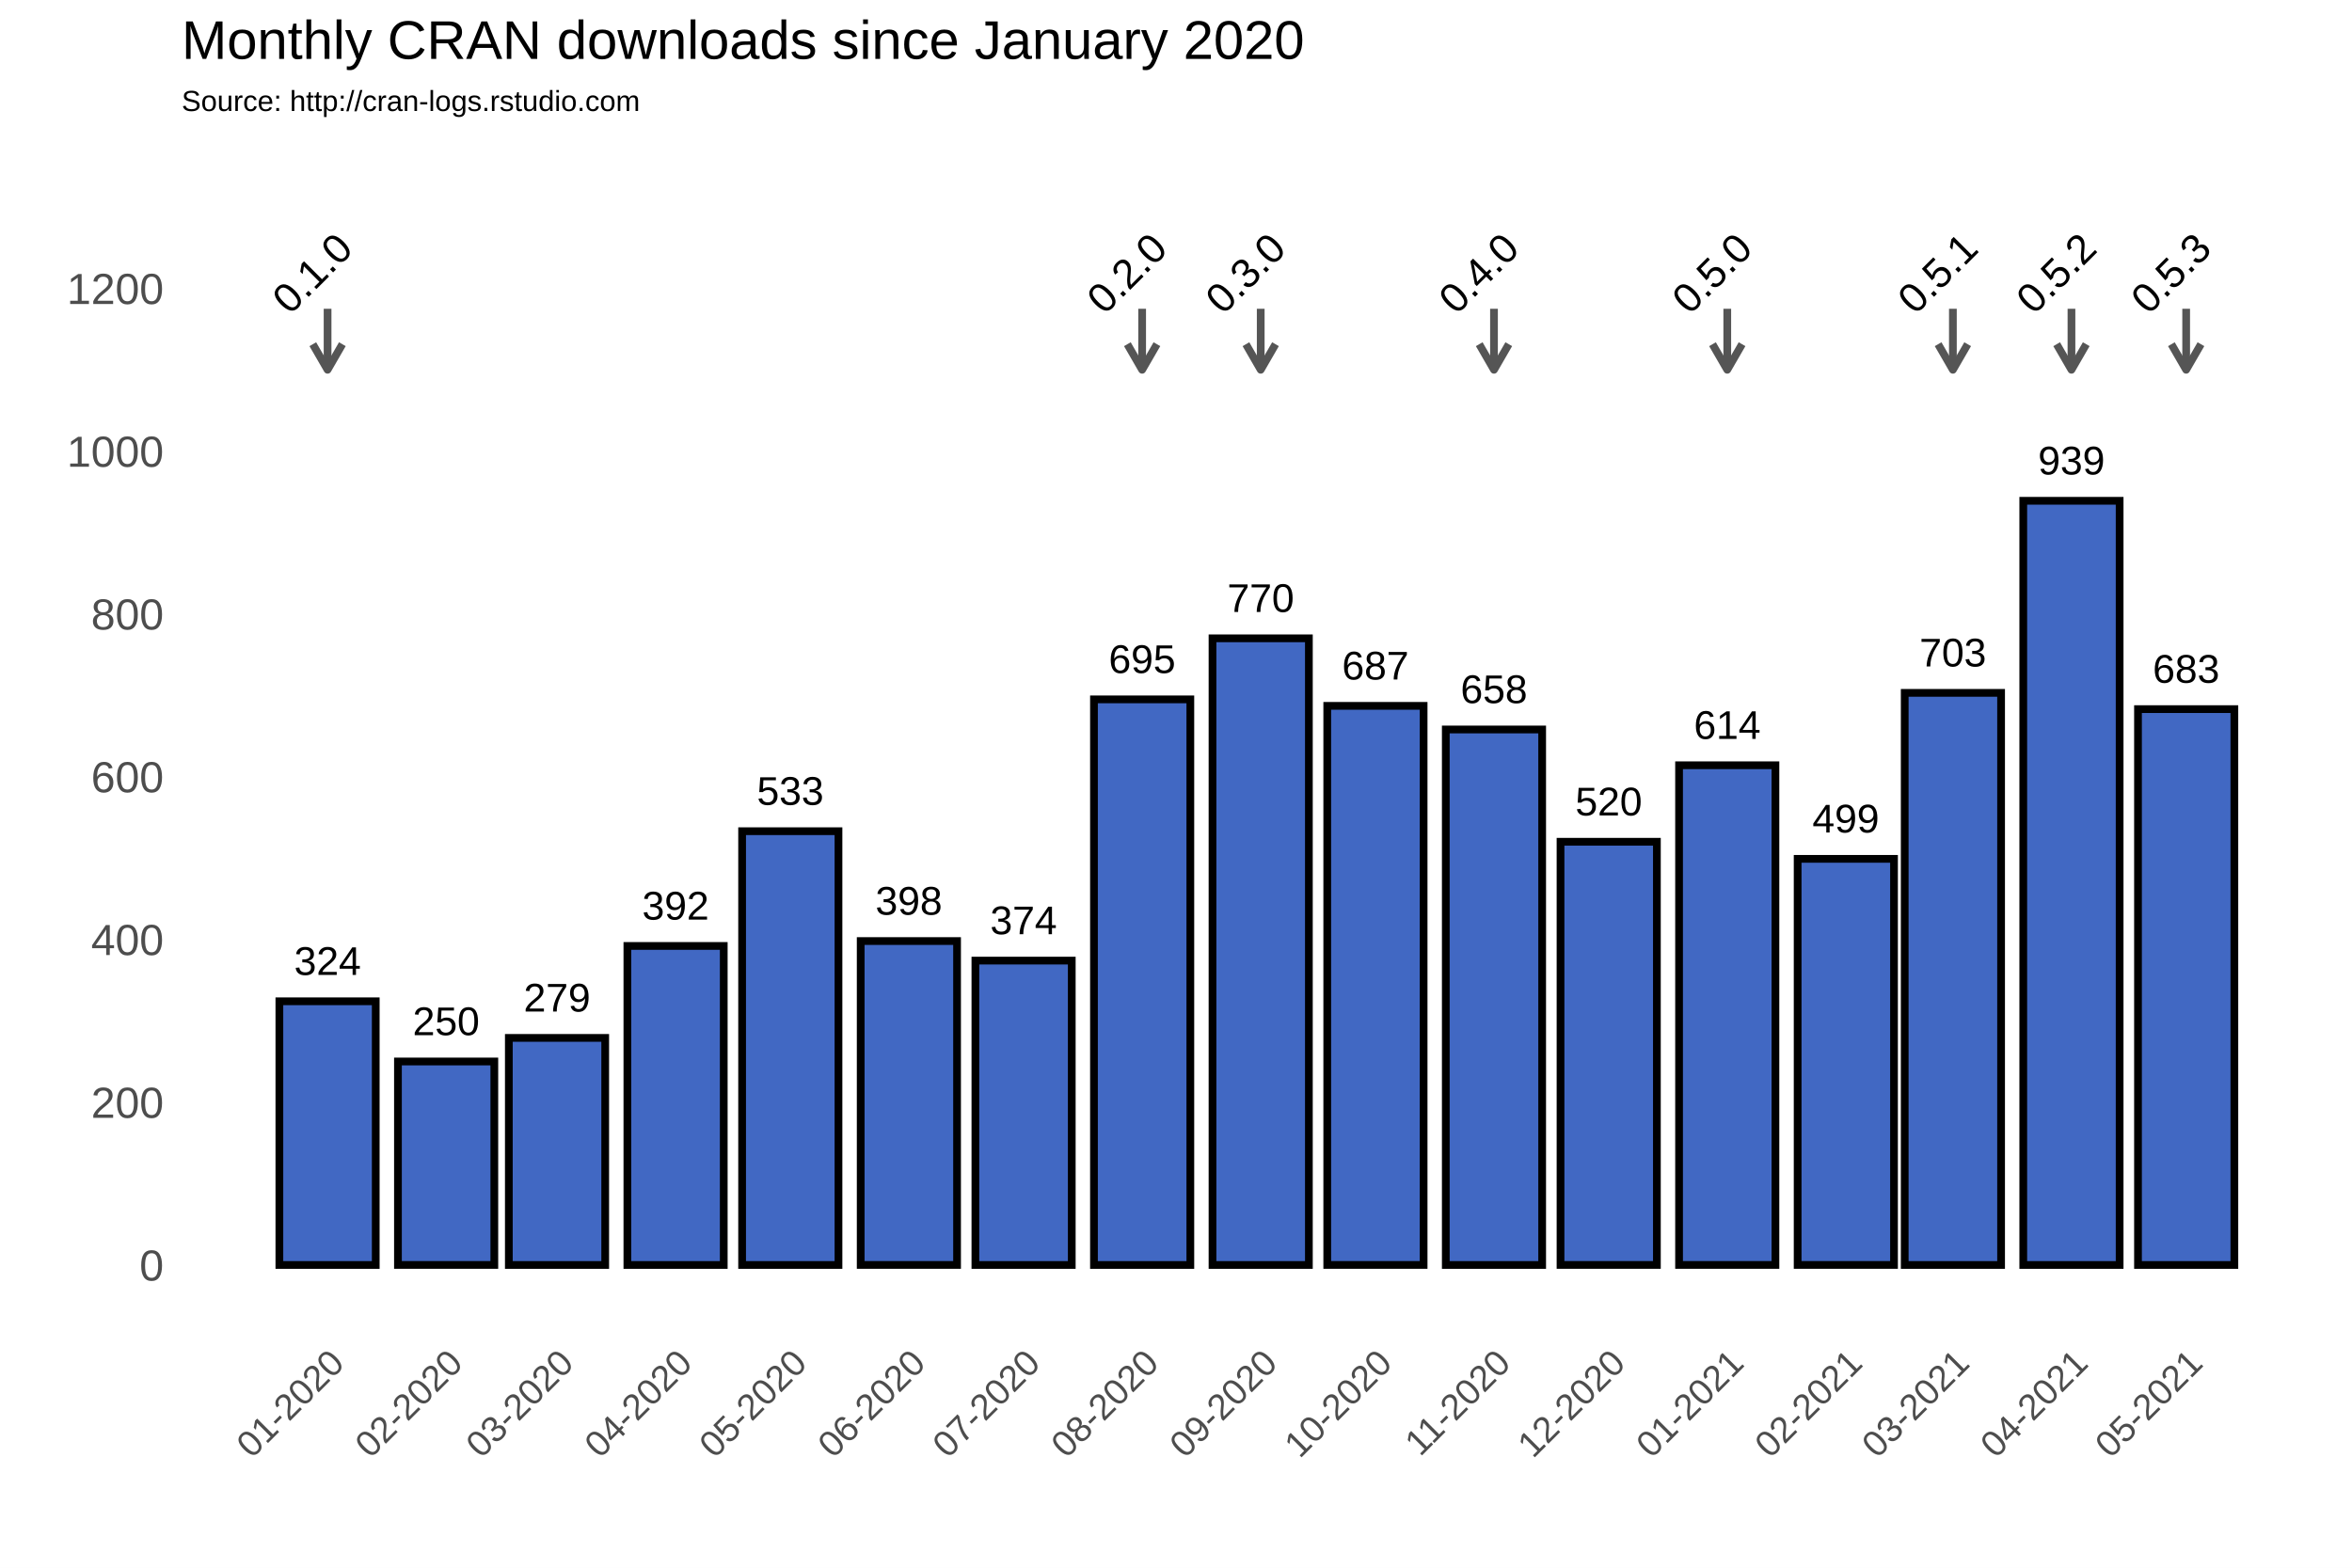
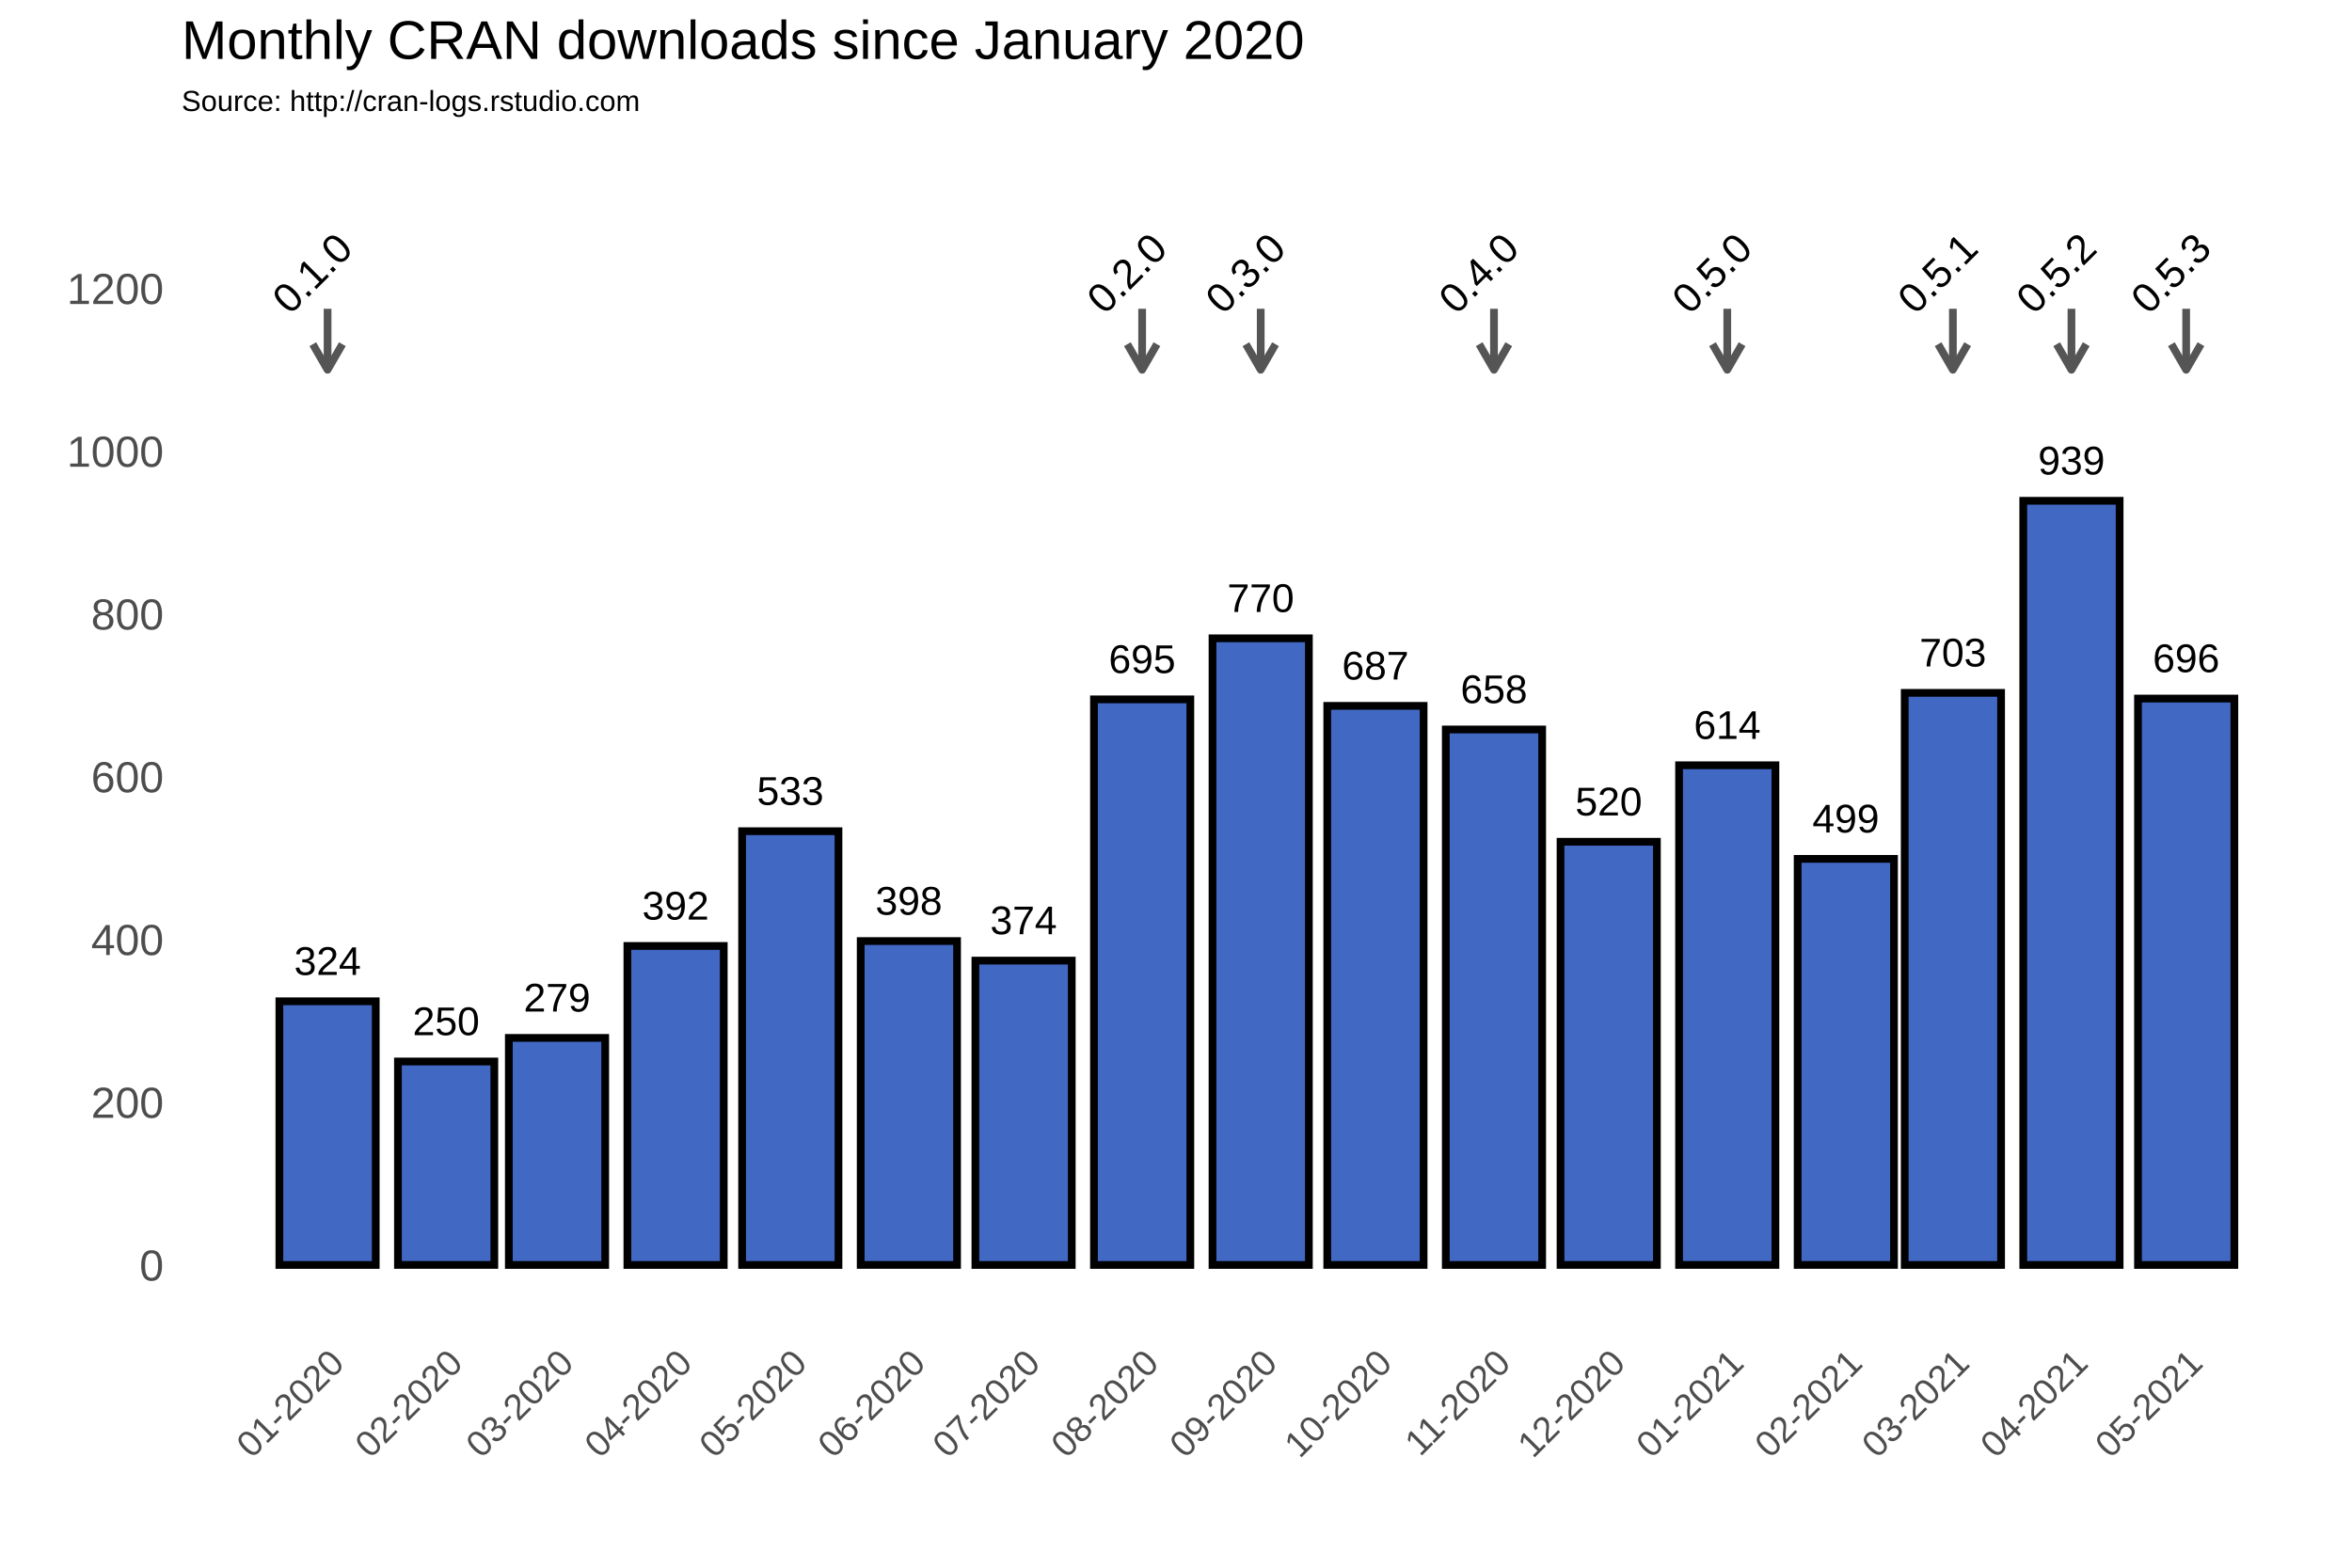
<svg xmlns="http://www.w3.org/2000/svg" class="svglite" width="648.00pt" height="432.00pt" viewBox="0 0 648.00 432.00">
  <defs>
    <style type="text/css">
    .svglite line, .svglite polyline, .svglite polygon, .svglite path, .svglite rect, .svglite circle {
      fill: none;
      stroke: #000000;
      stroke-linecap: round;
      stroke-linejoin: round;
      stroke-miterlimit: 10.00;
    }
  </style>
  </defs>
  <rect width="100%" height="100%" style="stroke: none; fill: #FFFFFF;" />
  <defs>
    <clipPath id="cpMC4wMHw2NDguMDB8MC4wMHw0MzIuMDA=">
      <rect x="0.00" y="0.00" width="648.00" height="432.00" />
    </clipPath>
  </defs>
  <g clip-path="url(#cpMC4wMHw2NDguMDB8MC4wMHw0MzIuMDA=)">
    <rect x="0.00" y="0.00" width="648.00" height="432.00" style="stroke-width: 1.07; stroke: #FFFFFF; fill: #FFFFFF;" />
  </g>
  <defs>
    <clipPath id="cpNTAuMDR8NjQyLjUyfDM3Ljc2fDM2My4zOA==">
      <rect x="50.04" y="37.76" width="592.48" height="325.62" />
    </clipPath>
  </defs>
  <g clip-path="url(#cpNTAuMDR8NjQyLjUyfDM3Ljc2fDM2My4zOA==)">
    <rect x="50.04" y="37.76" width="592.48" height="325.62" style="stroke-width: 1.07; stroke: none;" />
    <polyline points="50.04,326.15 642.52,326.15 " style="stroke-width: 0.53; stroke: #FFFFFF; stroke-linecap: butt;" />
    <polyline points="50.04,281.30 642.52,281.30 " style="stroke-width: 0.53; stroke: #FFFFFF; stroke-linecap: butt;" />
    <polyline points="50.04,236.45 642.52,236.45 " style="stroke-width: 0.53; stroke: #FFFFFF; stroke-linecap: butt;" />
    <polyline points="50.04,191.60 642.52,191.60 " style="stroke-width: 0.53; stroke: #FFFFFF; stroke-linecap: butt;" />
    <polyline points="50.04,146.75 642.52,146.75 " style="stroke-width: 0.53; stroke: #FFFFFF; stroke-linecap: butt;" />
    <polyline points="50.04,101.90 642.52,101.90 " style="stroke-width: 0.53; stroke: #FFFFFF; stroke-linecap: butt;" />
    <polyline points="50.04,57.04 642.52,57.04 " style="stroke-width: 0.53; stroke: #FFFFFF; stroke-linecap: butt;" />
    <polyline points="57.59,363.38 57.59,37.76 " style="stroke-width: 0.53; stroke: #FFFFFF; stroke-linecap: butt;" />
    <polyline points="73.92,363.38 73.92,37.76 " style="stroke-width: 0.53; stroke: #FFFFFF; stroke-linecap: butt;" />
    <polyline points="106.58,363.38 106.58,37.76 " style="stroke-width: 0.53; stroke: #FFFFFF; stroke-linecap: butt;" />
    <polyline points="138.19,363.38 138.19,37.76 " style="stroke-width: 0.53; stroke: #FFFFFF; stroke-linecap: butt;" />
    <polyline points="169.80,363.38 169.80,37.76 " style="stroke-width: 0.53; stroke: #FFFFFF; stroke-linecap: butt;" />
    <polyline points="201.93,363.38 201.93,37.76 " style="stroke-width: 0.53; stroke: #FFFFFF; stroke-linecap: butt;" />
    <polyline points="234.07,363.38 234.07,37.76 " style="stroke-width: 0.53; stroke: #FFFFFF; stroke-linecap: butt;" />
    <polyline points="266.21,363.38 266.21,37.76 " style="stroke-width: 0.53; stroke: #FFFFFF; stroke-linecap: butt;" />
    <polyline points="298.34,363.38 298.34,37.76 " style="stroke-width: 0.53; stroke: #FFFFFF; stroke-linecap: butt;" />
    <polyline points="331.00,363.38 331.00,37.76 " style="stroke-width: 0.53; stroke: #FFFFFF; stroke-linecap: butt;" />
    <polyline points="363.14,363.38 363.14,37.76 " style="stroke-width: 0.53; stroke: #FFFFFF; stroke-linecap: butt;" />
    <polyline points="395.28,363.38 395.28,37.76 " style="stroke-width: 0.53; stroke: #FFFFFF; stroke-linecap: butt;" />
    <polyline points="427.41,363.38 427.41,37.76 " style="stroke-width: 0.53; stroke: #FFFFFF; stroke-linecap: butt;" />
    <polyline points="459.55,363.38 459.55,37.76 " style="stroke-width: 0.53; stroke: #FFFFFF; stroke-linecap: butt;" />
    <polyline points="492.21,363.38 492.21,37.76 " style="stroke-width: 0.53; stroke: #FFFFFF; stroke-linecap: butt;" />
    <polyline points="523.29,363.38 523.29,37.76 " style="stroke-width: 0.53; stroke: #FFFFFF; stroke-linecap: butt;" />
    <polyline points="554.37,363.38 554.37,37.76 " style="stroke-width: 0.53; stroke: #FFFFFF; stroke-linecap: butt;" />
    <polyline points="586.51,363.38 586.51,37.76 " style="stroke-width: 0.53; stroke: #FFFFFF; stroke-linecap: butt;" />
    <polyline points="618.65,363.38 618.65,37.76 " style="stroke-width: 0.53; stroke: #FFFFFF; stroke-linecap: butt;" />
    <polyline points="634.98,363.38 634.98,37.76 " style="stroke-width: 0.53; stroke: #FFFFFF; stroke-linecap: butt;" />
    <polyline points="50.04,348.58 642.52,348.58 " style="stroke-width: 1.07; stroke: #FFFFFF; stroke-linecap: butt;" />
    <polyline points="50.04,303.73 642.52,303.73 " style="stroke-width: 1.07; stroke: #FFFFFF; stroke-linecap: butt;" />
    <polyline points="50.04,258.88 642.52,258.88 " style="stroke-width: 1.07; stroke: #FFFFFF; stroke-linecap: butt;" />
    <polyline points="50.04,214.02 642.52,214.02 " style="stroke-width: 1.07; stroke: #FFFFFF; stroke-linecap: butt;" />
    <polyline points="50.04,169.17 642.52,169.17 " style="stroke-width: 1.07; stroke: #FFFFFF; stroke-linecap: butt;" />
    <polyline points="50.04,124.32 642.52,124.32 " style="stroke-width: 1.07; stroke: #FFFFFF; stroke-linecap: butt;" />
    <polyline points="50.04,79.47 642.52,79.47 " style="stroke-width: 1.07; stroke: #FFFFFF; stroke-linecap: butt;" />
    <polyline points="90.25,363.38 90.25,37.76 " style="stroke-width: 1.07; stroke: #FFFFFF; stroke-linecap: butt;" />
    <polyline points="122.91,363.38 122.91,37.76 " style="stroke-width: 1.07; stroke: #FFFFFF; stroke-linecap: butt;" />
    <polyline points="153.47,363.38 153.47,37.76 " style="stroke-width: 1.07; stroke: #FFFFFF; stroke-linecap: butt;" />
    <polyline points="186.13,363.38 186.13,37.76 " style="stroke-width: 1.07; stroke: #FFFFFF; stroke-linecap: butt;" />
    <polyline points="217.74,363.38 217.74,37.76 " style="stroke-width: 1.07; stroke: #FFFFFF; stroke-linecap: butt;" />
    <polyline points="250.40,363.38 250.40,37.76 " style="stroke-width: 1.07; stroke: #FFFFFF; stroke-linecap: butt;" />
    <polyline points="282.01,363.38 282.01,37.76 " style="stroke-width: 1.07; stroke: #FFFFFF; stroke-linecap: butt;" />
    <polyline points="314.67,363.38 314.67,37.76 " style="stroke-width: 1.07; stroke: #FFFFFF; stroke-linecap: butt;" />
    <polyline points="347.34,363.38 347.34,37.76 " style="stroke-width: 1.07; stroke: #FFFFFF; stroke-linecap: butt;" />
    <polyline points="378.94,363.38 378.94,37.76 " style="stroke-width: 1.07; stroke: #FFFFFF; stroke-linecap: butt;" />
    <polyline points="411.61,363.38 411.61,37.76 " style="stroke-width: 1.07; stroke: #FFFFFF; stroke-linecap: butt;" />
    <polyline points="443.22,363.38 443.22,37.76 " style="stroke-width: 1.07; stroke: #FFFFFF; stroke-linecap: butt;" />
    <polyline points="475.88,363.38 475.88,37.76 " style="stroke-width: 1.07; stroke: #FFFFFF; stroke-linecap: butt;" />
    <polyline points="508.54,363.38 508.54,37.76 " style="stroke-width: 1.07; stroke: #FFFFFF; stroke-linecap: butt;" />
    <polyline points="538.04,363.38 538.04,37.76 " style="stroke-width: 1.07; stroke: #FFFFFF; stroke-linecap: butt;" />
    <polyline points="570.71,363.38 570.71,37.76 " style="stroke-width: 1.07; stroke: #FFFFFF; stroke-linecap: butt;" />
    <polyline points="602.31,363.38 602.31,37.76 " style="stroke-width: 1.07; stroke: #FFFFFF; stroke-linecap: butt;" />
    <rect x="76.97" y="275.92" width="26.55" height="72.66" style="stroke-width: 2.13; stroke-linecap: square; stroke-linejoin: miter; fill: #4168C3;" />
    <rect x="109.64" y="292.51" width="26.55" height="56.06" style="stroke-width: 2.13; stroke-linecap: square; stroke-linejoin: miter; fill: #4168C3;" />
    <rect x="140.19" y="286.01" width="26.55" height="62.57" style="stroke-width: 2.13; stroke-linecap: square; stroke-linejoin: miter; fill: #4168C3;" />
    <rect x="172.85" y="260.67" width="26.55" height="87.91" style="stroke-width: 2.13; stroke-linecap: square; stroke-linejoin: miter; fill: #4168C3;" />
    <rect x="204.46" y="229.05" width="26.55" height="119.53" style="stroke-width: 2.13; stroke-linecap: square; stroke-linejoin: miter; fill: #4168C3;" />
    <rect x="237.13" y="259.32" width="26.55" height="89.25" style="stroke-width: 2.13; stroke-linecap: square; stroke-linejoin: miter; fill: #4168C3;" />
    <rect x="268.73" y="264.71" width="26.55" height="83.87" style="stroke-width: 2.13; stroke-linecap: square; stroke-linejoin: miter; fill: #4168C3;" />
    <rect x="301.40" y="192.72" width="26.55" height="155.86" style="stroke-width: 2.13; stroke-linecap: square; stroke-linejoin: miter; fill: #4168C3;" />
    <rect x="334.06" y="175.90" width="26.55" height="172.68" style="stroke-width: 2.13; stroke-linecap: square; stroke-linejoin: miter; fill: #4168C3;" />
    <rect x="365.67" y="194.51" width="26.55" height="154.06" style="stroke-width: 2.13; stroke-linecap: square; stroke-linejoin: miter; fill: #4168C3;" />
    <rect x="398.33" y="201.02" width="26.55" height="147.56" style="stroke-width: 2.13; stroke-linecap: square; stroke-linejoin: miter; fill: #4168C3;" />
    <rect x="429.94" y="231.96" width="26.55" height="116.61" style="stroke-width: 2.13; stroke-linecap: square; stroke-linejoin: miter; fill: #4168C3;" />
    <rect x="462.60" y="210.88" width="26.55" height="137.69" style="stroke-width: 2.13; stroke-linecap: square; stroke-linejoin: miter; fill: #4168C3;" />
    <rect x="495.27" y="236.67" width="26.55" height="111.90" style="stroke-width: 2.13; stroke-linecap: square; stroke-linejoin: miter; fill: #4168C3;" />
    <rect x="524.77" y="190.93" width="26.55" height="157.65" style="stroke-width: 2.13; stroke-linecap: square; stroke-linejoin: miter; fill: #4168C3;" />
    <rect x="557.43" y="138.00" width="26.55" height="210.58" style="stroke-width: 2.13; stroke-linecap: square; stroke-linejoin: miter; fill: #4168C3;" />
-     <rect x="589.04" y="195.41" width="26.55" height="153.17" style="stroke-width: 2.13; stroke-linecap: square; stroke-linejoin: miter; fill: #4168C3;" />
+     <rect x="589.04" y="192.50" width="26.55" height="156.08" style="stroke-width: 2.13; stroke-linecap: square; stroke-linejoin: miter; fill: #4168C3;" />
    <text x="90.25" y="268.66" text-anchor="middle" style="font-size: 11.04px; font-family: Arial;" textLength="18.40px" lengthAdjust="spacingAndGlyphs">324</text>
    <text x="122.91" y="285.25" text-anchor="middle" style="font-size: 11.04px; font-family: Arial;" textLength="18.40px" lengthAdjust="spacingAndGlyphs">250</text>
    <text x="153.47" y="278.75" text-anchor="middle" style="font-size: 11.04px; font-family: Arial;" textLength="18.40px" lengthAdjust="spacingAndGlyphs">279</text>
    <text x="186.13" y="253.41" text-anchor="middle" style="font-size: 11.04px; font-family: Arial;" textLength="18.40px" lengthAdjust="spacingAndGlyphs">392</text>
    <text x="217.74" y="221.79" text-anchor="middle" style="font-size: 11.04px; font-family: Arial;" textLength="18.40px" lengthAdjust="spacingAndGlyphs">533</text>
    <text x="250.40" y="252.06" text-anchor="middle" style="font-size: 11.04px; font-family: Arial;" textLength="18.40px" lengthAdjust="spacingAndGlyphs">398</text>
    <text x="282.01" y="257.44" text-anchor="middle" style="font-size: 11.04px; font-family: Arial;" textLength="18.40px" lengthAdjust="spacingAndGlyphs">374</text>
    <text x="314.67" y="185.46" text-anchor="middle" style="font-size: 11.04px; font-family: Arial;" textLength="18.40px" lengthAdjust="spacingAndGlyphs">695</text>
    <text x="347.34" y="168.64" text-anchor="middle" style="font-size: 11.04px; font-family: Arial;" textLength="18.40px" lengthAdjust="spacingAndGlyphs">770</text>
    <text x="378.94" y="187.25" text-anchor="middle" style="font-size: 11.04px; font-family: Arial;" textLength="18.40px" lengthAdjust="spacingAndGlyphs">687</text>
    <text x="411.61" y="193.75" text-anchor="middle" style="font-size: 11.04px; font-family: Arial;" textLength="18.40px" lengthAdjust="spacingAndGlyphs">658</text>
    <text x="443.22" y="224.70" text-anchor="middle" style="font-size: 11.04px; font-family: Arial;" textLength="18.40px" lengthAdjust="spacingAndGlyphs">520</text>
    <text x="475.88" y="203.62" text-anchor="middle" style="font-size: 11.04px; font-family: Arial;" textLength="18.40px" lengthAdjust="spacingAndGlyphs">614</text>
    <text x="508.54" y="229.41" text-anchor="middle" style="font-size: 11.04px; font-family: Arial;" textLength="18.40px" lengthAdjust="spacingAndGlyphs">499</text>
    <text x="538.04" y="183.66" text-anchor="middle" style="font-size: 11.04px; font-family: Arial;" textLength="18.40px" lengthAdjust="spacingAndGlyphs">703</text>
    <text x="570.71" y="130.74" text-anchor="middle" style="font-size: 11.04px; font-family: Arial;" textLength="18.40px" lengthAdjust="spacingAndGlyphs">939</text>
-     <text x="602.31" y="188.15" text-anchor="middle" style="font-size: 11.04px; font-family: Arial;" textLength="18.40px" lengthAdjust="spacingAndGlyphs">683</text>
+     <text x="602.31" y="185.23" text-anchor="middle" style="font-size: 11.04px; font-family: Arial;" textLength="18.40px" lengthAdjust="spacingAndGlyphs">696</text>
    <line x1="90.25" y1="85.08" x2="90.25" y2="101.90" style="stroke-width: 2.13; stroke: #555555; stroke-linecap: butt;" />
    <polyline points="86.18,94.85 90.25,101.90 94.32,94.85 " style="stroke-width: 2.13; stroke: #555555; stroke-linecap: butt;" />
    <line x1="314.67" y1="85.08" x2="314.67" y2="101.90" style="stroke-width: 2.13; stroke: #555555; stroke-linecap: butt;" />
    <polyline points="310.60,94.85 314.67,101.90 318.74,94.85 " style="stroke-width: 2.13; stroke: #555555; stroke-linecap: butt;" />
    <line x1="347.34" y1="85.08" x2="347.34" y2="101.90" style="stroke-width: 2.13; stroke: #555555; stroke-linecap: butt;" />
    <polyline points="343.27,94.85 347.34,101.90 351.41,94.85 " style="stroke-width: 2.13; stroke: #555555; stroke-linecap: butt;" />
    <line x1="411.61" y1="85.08" x2="411.61" y2="101.90" style="stroke-width: 2.13; stroke: #555555; stroke-linecap: butt;" />
    <polyline points="407.54,94.85 411.61,101.90 415.68,94.85 " style="stroke-width: 2.13; stroke: #555555; stroke-linecap: butt;" />
    <line x1="475.88" y1="85.08" x2="475.88" y2="101.90" style="stroke-width: 2.13; stroke: #555555; stroke-linecap: butt;" />
    <polyline points="471.81,94.85 475.88,101.90 479.95,94.85 " style="stroke-width: 2.13; stroke: #555555; stroke-linecap: butt;" />
    <line x1="538.04" y1="85.08" x2="538.04" y2="101.90" style="stroke-width: 2.13; stroke: #555555; stroke-linecap: butt;" />
    <polyline points="533.97,94.85 538.04,101.90 542.11,94.85 " style="stroke-width: 2.13; stroke: #555555; stroke-linecap: butt;" />
    <line x1="570.71" y1="85.08" x2="570.71" y2="101.90" style="stroke-width: 2.13; stroke: #555555; stroke-linecap: butt;" />
    <polyline points="566.63,94.85 570.71,101.90 574.78,94.85 " style="stroke-width: 2.13; stroke: #555555; stroke-linecap: butt;" />
    <line x1="602.31" y1="85.08" x2="602.31" y2="101.90" style="stroke-width: 2.13; stroke: #555555; stroke-linecap: butt;" />
    <polyline points="598.24,94.85 602.31,101.90 606.38,94.85 " style="stroke-width: 2.13; stroke: #555555; stroke-linecap: butt;" />
    <text transform="translate(88.81,78.03) rotate(-45)" text-anchor="middle" style="font-size: 11.38px; font-family: Arial;" textLength="25.31px" lengthAdjust="spacingAndGlyphs">0.1.0</text>
    <text transform="translate(313.23,78.03) rotate(-45)" text-anchor="middle" style="font-size: 11.38px; font-family: Arial;" textLength="25.31px" lengthAdjust="spacingAndGlyphs">0.2.0</text>
    <text transform="translate(345.90,78.03) rotate(-45)" text-anchor="middle" style="font-size: 11.38px; font-family: Arial;" textLength="25.31px" lengthAdjust="spacingAndGlyphs">0.3.0</text>
    <text transform="translate(410.17,78.03) rotate(-45)" text-anchor="middle" style="font-size: 11.38px; font-family: Arial;" textLength="25.31px" lengthAdjust="spacingAndGlyphs">0.4.0</text>
    <text transform="translate(474.44,78.03) rotate(-45)" text-anchor="middle" style="font-size: 11.38px; font-family: Arial;" textLength="25.31px" lengthAdjust="spacingAndGlyphs">0.5.0</text>
    <text transform="translate(536.60,78.03) rotate(-45)" text-anchor="middle" style="font-size: 11.38px; font-family: Arial;" textLength="25.31px" lengthAdjust="spacingAndGlyphs">0.5.1</text>
    <text transform="translate(569.27,78.03) rotate(-45)" text-anchor="middle" style="font-size: 11.38px; font-family: Arial;" textLength="25.31px" lengthAdjust="spacingAndGlyphs">0.5.2</text>
    <text transform="translate(600.87,78.03) rotate(-45)" text-anchor="middle" style="font-size: 11.38px; font-family: Arial;" textLength="25.31px" lengthAdjust="spacingAndGlyphs">0.5.3</text>
  </g>
  <g clip-path="url(#cpMC4wMHw2NDguMDB8MC4wMHw0MzIuMDA=)">
    <text x="45.11" y="352.88" text-anchor="end" style="font-size: 12.00px; fill: #4D4D4D; font-family: Arial;" textLength="6.67px" lengthAdjust="spacingAndGlyphs">0</text>
    <text x="45.11" y="308.03" text-anchor="end" style="font-size: 12.00px; fill: #4D4D4D; font-family: Arial;" textLength="20.02px" lengthAdjust="spacingAndGlyphs">200</text>
    <text x="45.11" y="263.17" text-anchor="end" style="font-size: 12.00px; fill: #4D4D4D; font-family: Arial;" textLength="20.02px" lengthAdjust="spacingAndGlyphs">400</text>
    <text x="45.11" y="218.32" text-anchor="end" style="font-size: 12.00px; fill: #4D4D4D; font-family: Arial;" textLength="20.02px" lengthAdjust="spacingAndGlyphs">600</text>
    <text x="45.11" y="173.47" text-anchor="end" style="font-size: 12.00px; fill: #4D4D4D; font-family: Arial;" textLength="20.02px" lengthAdjust="spacingAndGlyphs">800</text>
    <text x="45.11" y="128.62" text-anchor="end" style="font-size: 12.00px; fill: #4D4D4D; font-family: Arial;" textLength="26.70px" lengthAdjust="spacingAndGlyphs">1000</text>
    <text x="45.11" y="83.77" text-anchor="end" style="font-size: 12.00px; fill: #4D4D4D; font-family: Arial;" textLength="26.70px" lengthAdjust="spacingAndGlyphs">1200</text>
    <text transform="translate(95.32,376.17) rotate(-45)" text-anchor="end" style="font-size: 10.00px; fill: #4D4D4D; font-family: Arial;" textLength="36.73px" lengthAdjust="spacingAndGlyphs">01-2020</text>
    <text transform="translate(127.98,376.17) rotate(-45)" text-anchor="end" style="font-size: 10.00px; fill: #4D4D4D; font-family: Arial;" textLength="36.73px" lengthAdjust="spacingAndGlyphs">02-2020</text>
    <text transform="translate(158.53,376.17) rotate(-45)" text-anchor="end" style="font-size: 10.00px; fill: #4D4D4D; font-family: Arial;" textLength="36.73px" lengthAdjust="spacingAndGlyphs">03-2020</text>
    <text transform="translate(191.20,376.17) rotate(-45)" text-anchor="end" style="font-size: 10.00px; fill: #4D4D4D; font-family: Arial;" textLength="36.73px" lengthAdjust="spacingAndGlyphs">04-2020</text>
    <text transform="translate(222.80,376.17) rotate(-45)" text-anchor="end" style="font-size: 10.00px; fill: #4D4D4D; font-family: Arial;" textLength="36.73px" lengthAdjust="spacingAndGlyphs">05-2020</text>
    <text transform="translate(255.47,376.17) rotate(-45)" text-anchor="end" style="font-size: 10.00px; fill: #4D4D4D; font-family: Arial;" textLength="36.73px" lengthAdjust="spacingAndGlyphs">06-2020</text>
    <text transform="translate(287.08,376.17) rotate(-45)" text-anchor="end" style="font-size: 10.00px; fill: #4D4D4D; font-family: Arial;" textLength="36.73px" lengthAdjust="spacingAndGlyphs">07-2020</text>
    <text transform="translate(319.74,376.17) rotate(-45)" text-anchor="end" style="font-size: 10.00px; fill: #4D4D4D; font-family: Arial;" textLength="36.73px" lengthAdjust="spacingAndGlyphs">08-2020</text>
    <text transform="translate(352.40,376.17) rotate(-45)" text-anchor="end" style="font-size: 10.00px; fill: #4D4D4D; font-family: Arial;" textLength="36.73px" lengthAdjust="spacingAndGlyphs">09-2020</text>
    <text transform="translate(384.01,376.17) rotate(-45)" text-anchor="end" style="font-size: 10.00px; fill: #4D4D4D; font-family: Arial;" textLength="36.73px" lengthAdjust="spacingAndGlyphs">10-2020</text>
    <text transform="translate(416.67,376.17) rotate(-45)" text-anchor="end" style="font-size: 10.00px; fill: #4D4D4D; font-family: Arial;" textLength="35.99px" lengthAdjust="spacingAndGlyphs">11-2020</text>
    <text transform="translate(448.28,376.17) rotate(-45)" text-anchor="end" style="font-size: 10.00px; fill: #4D4D4D; font-family: Arial;" textLength="36.73px" lengthAdjust="spacingAndGlyphs">12-2020</text>
    <text transform="translate(480.94,376.17) rotate(-45)" text-anchor="end" style="font-size: 10.00px; fill: #4D4D4D; font-family: Arial;" textLength="36.73px" lengthAdjust="spacingAndGlyphs">01-2021</text>
    <text transform="translate(513.61,376.17) rotate(-45)" text-anchor="end" style="font-size: 10.00px; fill: #4D4D4D; font-family: Arial;" textLength="36.73px" lengthAdjust="spacingAndGlyphs">02-2021</text>
    <text transform="translate(543.11,376.17) rotate(-45)" text-anchor="end" style="font-size: 10.00px; fill: #4D4D4D; font-family: Arial;" textLength="36.73px" lengthAdjust="spacingAndGlyphs">03-2021</text>
    <text transform="translate(575.77,376.17) rotate(-45)" text-anchor="end" style="font-size: 10.00px; fill: #4D4D4D; font-family: Arial;" textLength="36.73px" lengthAdjust="spacingAndGlyphs">04-2021</text>
    <text transform="translate(607.38,376.17) rotate(-45)" text-anchor="end" style="font-size: 10.00px; fill: #4D4D4D; font-family: Arial;" textLength="36.73px" lengthAdjust="spacingAndGlyphs">05-2021</text>
    <text x="50.04" y="30.59" style="font-size: 8.00px; font-family: Arial;" textLength="126.32px" lengthAdjust="spacingAndGlyphs">Source: http://cran-logs.rstudio.com</text>
    <text x="50.04" y="16.22" style="font-size: 15.00px; font-family: Arial;" textLength="309.25px" lengthAdjust="spacingAndGlyphs">Monthly CRAN downloads since January 2020</text>
  </g>
</svg>
